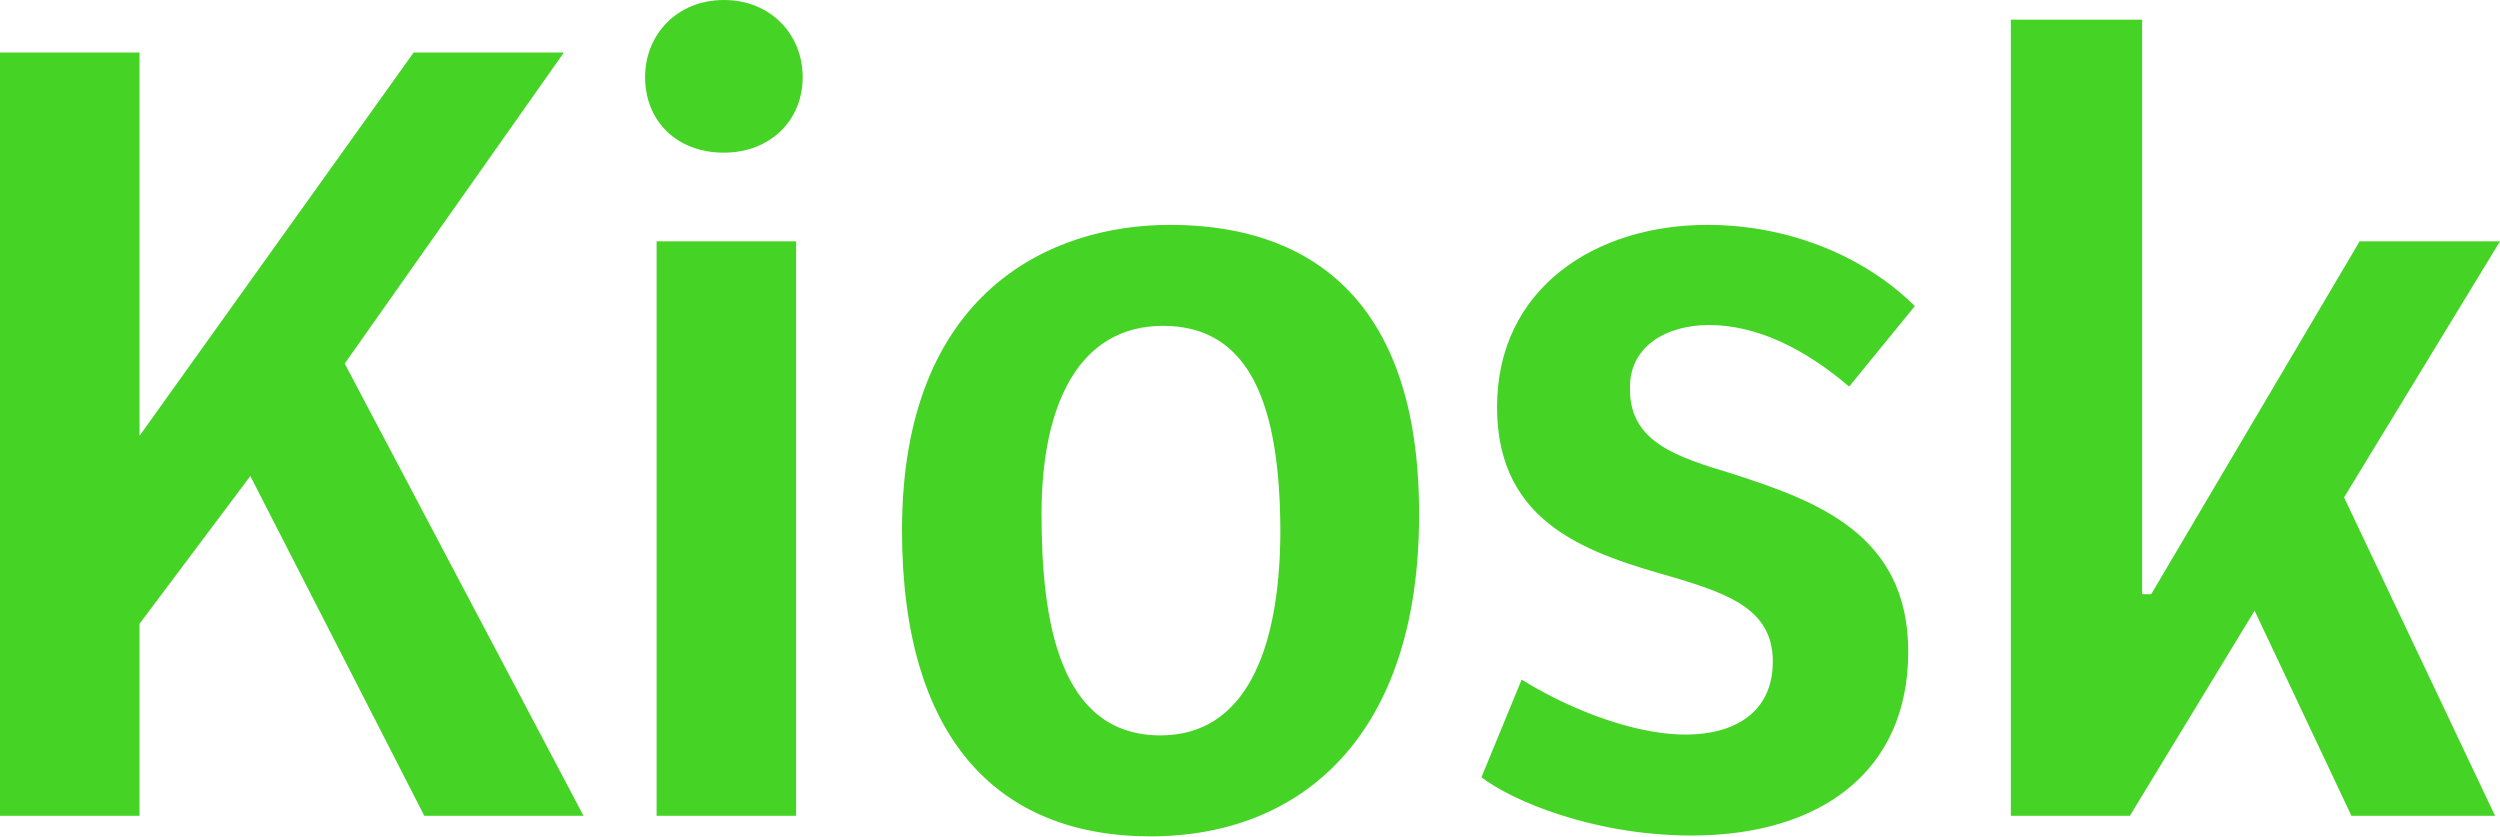
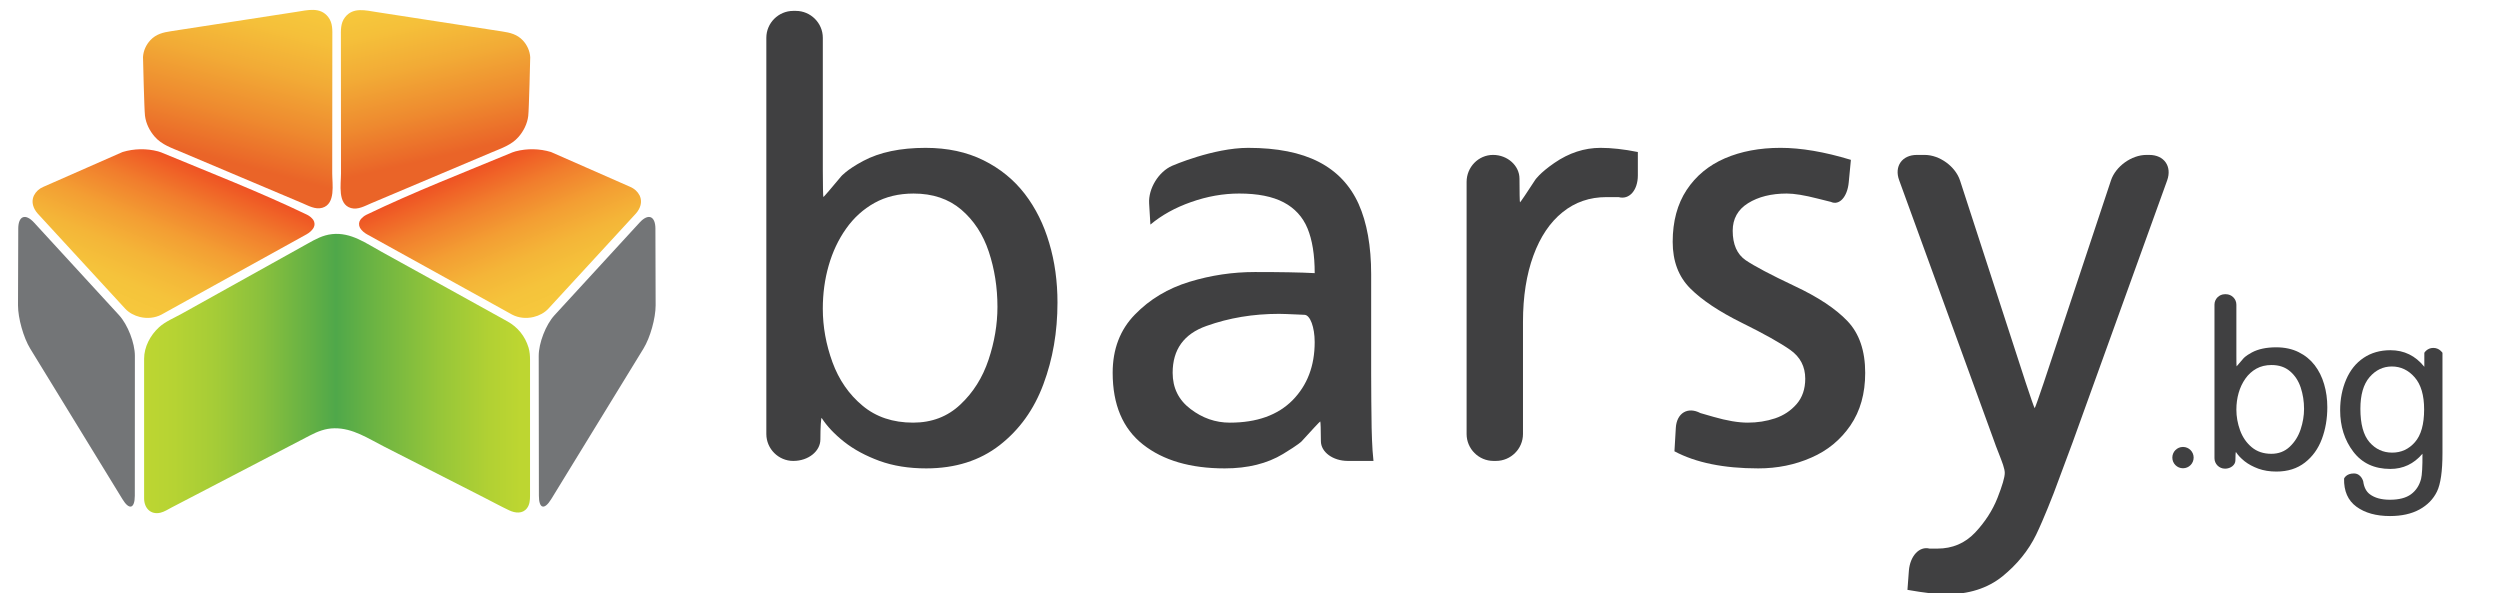
- <svg xmlns="http://www.w3.org/2000/svg" version="1.1" id="Layer_1" x="0px" y="0px" viewBox="0 0 304.6 101.9" style="enable-background:new 0 0 304.6 101.9;" xml:space="preserve">
-   <style type="text/css">
- 	.st0{fill:#45D326;}
- </style>
+ <svg xmlns="http://www.w3.org/2000/svg" xmlns:xlink="http://www.w3.org/1999/xlink" id="Layer_1" viewBox="0 0 253 60">
+   <defs>
+     <style>.cls-1{fill:url(#linear-gradient-2);}.cls-2,.cls-3{fill:#404041;}.cls-4{fill:url(#linear-gradient);}.cls-4,.cls-5,.cls-6,.cls-3{fill-rule:evenodd;}.cls-5{fill:#737577;}.cls-6{fill:url(#linear-gradient-5);}.cls-7{fill:url(#linear-gradient-3);}.cls-8{fill:url(#linear-gradient-4);}</style>
+     <linearGradient id="linear-gradient" x1="13.212" y1="31.725" x2="19.586" y2="16.708" gradientUnits="userSpaceOnUse">
+       <stop offset=".005" stop-color="#f6c83c" />
+       <stop offset=".17" stop-color="#f5c33b" />
+       <stop offset=".36" stop-color="#f4b538" />
+       <stop offset=".561" stop-color="#f39e33" />
+       <stop offset=".77" stop-color="#f17e2d" />
+       <stop offset=".984" stop-color="#ef5524" />
+       <stop offset="1" stop-color="#ef5224" />
+     </linearGradient>
+     <linearGradient id="linear-gradient-2" x1="41.131" y1="-.112" x2="45.528" y2="18.933" gradientUnits="userSpaceOnUse">
+       <stop offset="0" stop-color="#f6c83c" />
+       <stop offset=".138" stop-color="#f5c03a" />
+       <stop offset=".347" stop-color="#f2ab36" />
+       <stop offset=".598" stop-color="#ee8a2f" />
+       <stop offset=".836" stop-color="#ea6428" />
+     </linearGradient>
+     <linearGradient id="linear-gradient-3" x1="14.581" y1="37.8" x2="53.639" y2="37.8" gradientUnits="userSpaceOnUse">
+       <stop offset="0" stop-color="#bdd632" />
+       <stop offset=".079" stop-color="#b6d333" />
+       <stop offset=".185" stop-color="#a5cc37" />
+       <stop offset=".308" stop-color="#89c03d" />
+       <stop offset=".441" stop-color="#61af45" />
+       <stop offset=".497" stop-color="#4fa84a" />
+       <stop offset=".591" stop-color="#6ab343" />
+       <stop offset=".764" stop-color="#96c639" />
+       <stop offset=".898" stop-color="#b2d133" />
+       <stop offset=".976" stop-color="#bdd631" />
+     </linearGradient>
+     <linearGradient id="linear-gradient-4" x1="27.489" y1="-.2" x2="22.47" y2="18.532" gradientUnits="userSpaceOnUse">
+       <stop offset="0" stop-color="#f6c83c" />
+       <stop offset=".146" stop-color="#f5c03a" />
+       <stop offset=".367" stop-color="#f2ab36" />
+       <stop offset=".633" stop-color="#ee8a2f" />
+       <stop offset=".884" stop-color="#ea6428" />
+     </linearGradient>
+     <linearGradient id="linear-gradient-5" x1="54.952" y1="31.725" x2="48.578" y2="16.708" xlink:href="#linear-gradient" />
+   </defs>
  <g>
-     <path class="st0" d="M68.7,6.4H50.4L17,53.1V6.4H0v93h17V76l13.5-18l21.2,41.4h19.4L42,44.3L68.7,6.4z M88.2,0   c-5.7,0-9.6,4.2-9.6,9.4c0,5.3,3.8,9.2,9.6,9.2c5.6,0,9.6-3.9,9.6-9.2C97.8,4.2,93.9,0,88.2,0z M80,99.4h17v-70H80V99.4z    M142.5,27.4c-14.4,0-32.6,8.1-32.6,37.2c0,25.3,11.6,37.3,30.3,37.3c18.4,0,32.7-12.3,32.7-39.1C173,30.6,152.9,27.4,142.5,27.4z    M141.4,89.6c-12.4,0-14.5-14-14.5-27c0-13.4,4.6-22.9,14.8-22.9c10.6,0,14.3,9.6,14.3,25.3C155.9,79.5,151.6,89.6,141.4,89.6z    M208.2,39.6c5.9,0,11.7,2.9,17.1,7.5l8-9.8c-5.7-5.7-14.8-9.9-25.3-9.9c-13.6,0-25.6,7.7-25.6,22.2c0,14.5,11.5,17.9,21.7,20.8   c6.6,2,11.9,3.9,11.9,10.2c0,6.3-4.8,8.9-10.6,8.9c-7.1,0-15.4-3.8-20-6.7l-4.9,11.9c3.6,2.8,13.6,7.1,25.6,7.1   c15.7,0,26.4-7.8,26.4-22.4c0-14.4-11.3-18.4-21.5-21.7c-6.6-2-12.4-3.8-12.4-10.2C198.4,42.1,203.2,39.6,208.2,39.6z M304.6,29.4   h-17.1l-25.4,43H261v-70h-16v97h14.5l15.2-25l11.8,25H304l-18.4-38.8L304.6,29.4z" />
+     <path class="cls-3" d="m100.942,31.058c0-1.975-.294-3.833-.875-5.583-.581-1.753-1.514-3.172-2.789-4.263-1.275-1.083-2.879-1.625-4.824-1.625-1.495,0-2.821.318-3.956.949-1.128.628-2.095,1.501-2.874,2.606-.785,1.11-1.369,2.357-1.763,3.737-.397,1.38-.593,2.835-.593,4.36,0,1.822.324,3.619.974,5.409.656,1.792,1.665,3.256,3.043,4.404,1.369,1.147,3.079,1.719,5.119,1.719,1.895,0,3.493-.611,4.782-1.829,1.302-1.22,2.25-2.725,2.855-4.537.602-1.802.901-3.591.901-5.348h0Zm-20.663,15.588c-1.499,0-2.726-1.229-2.726-2.724V3.823c0-1.494,1.227-2.721,2.726-2.721h.264c1.494,0,2.726,1.227,2.726,2.721v13.394c0,1.502.026,2.724.059,2.724.03,0,.841-.937,1.8-2.096,0,0,.544-.657,2.213-1.549,1.671-.893,3.781-1.333,6.33-1.333,2.22,0,4.167.421,5.856,1.257,1.694.839,3.088,1.982,4.185,3.407,1.096,1.431,1.922,3.089,2.47,4.971.562,1.872.835,3.882.835,6.019,0,2.966-.471,5.719-1.426,8.27-.949,2.551-2.421,4.606-4.428,6.167-2.01,1.561-4.482,2.347-7.432,2.347-1.76,0-3.332-.252-4.729-.757-1.393-.515-2.579-1.148-3.576-1.934-.984-.781-1.745-1.587-2.278-2.418h.002c-.066,0-.127.982-.127,2.178,0,1.196-1.222,2.174-2.726,2.174h-.018Z" />
+     <path class="cls-3" d="m133.046,34.617v-.001c0-1.503-.459-2.741-1.029-2.756l-.811-.037c-.813-.034-1.401-.061-1.776-.061-2.608,0-5.053.406-7.333,1.223-2.286.805-3.425,2.386-3.425,4.741,0,1.519.595,2.745,1.805,3.662,1.205.921,2.53,1.384,3.974,1.384,2.743,0,4.862-.761,6.357-2.269,1.492-1.521,2.238-3.473,2.238-5.885h0Zm-16.626-11.89l-.128-2.14c-.092-1.497.955-3.212,2.333-3.811,0,0,4.156-1.813,7.691-1.813,2.922,0,5.301.473,7.135,1.415,1.845.951,3.182,2.366,4.04,4.259.843,1.884,1.271,4.265,1.271,7.129v10.075c0,1.507.022,3.96.047,5.457,0,0,.039,2.125.187,3.347h-2.6c-1.504,0-2.722-.898-2.722-1.998,0-1.097-.034-1.998-.064-1.998-.038,0-.886.91-1.892,2.02,0,0-.271.302-1.879,1.276-1.597.966-3.562,1.456-5.891,1.456-3.477,0-6.236-.809-8.278-2.419-2.048-1.613-3.068-4.034-3.068-7.258,0-2.389.748-4.354,2.25-5.891,1.504-1.551,3.345-2.649,5.523-3.315,2.185-.667,4.391-.989,6.622-.989,2.549,0,4.571.033,6.051.113,0-1.851-.246-3.365-.73-4.534-.479-1.159-1.294-2.044-2.415-2.634-1.125-.591-2.623-.888-4.499-.888-1.622,0-3.242.289-4.859.86-1.622.569-2.993,1.333-4.122,2.28Z" />
+     <path class="cls-3" d="m151.143,46.645c-1.503,0-2.723-1.229-2.723-2.724v-25.512c0-1.501,1.2-2.732,2.676-2.732,1.469,0,2.676,1.091,2.676,2.405,0,1.324.022,2.4.051,2.4.033,0,.729-1.023,1.548-2.291,0,0,.448-.682,1.925-1.697,1.489-1.026,3.046-1.531,4.685-1.531,1.091,0,2.347.136,3.769.421v2.37c0,1.505-.874,2.49-1.947,2.193h-1.231c-1.694,0-3.178.508-4.442,1.532-1.263,1.012-2.252,2.478-2.951,4.385-.697,1.906-1.053,4.14-1.053,6.709v11.348c0,1.494-1.227,2.724-2.73,2.724h-.253Z" />
+     <path class="cls-3" d="m169.454,45.672l.139-2.374c.088-1.497,1.205-2.172,2.488-1.494l1.331.383c1.344.387,2.495.584,3.463.584.966,0,1.884-.143,2.76-.433.866-.29,1.59-.77,2.175-1.438.583-.669.881-1.528.881-2.577,0-1.226-.508-2.201-1.517-2.912-1.012-.71-2.645-1.63-4.926-2.755-2.272-1.128-4.007-2.28-5.189-3.464-1.192-1.193-1.783-2.761-1.783-4.718,0-2.077.475-3.827,1.411-5.25.941-1.423,2.232-2.49,3.869-3.201,1.643-.707,3.518-1.061,5.632-1.061,2.077,0,4.45.401,7.123,1.215l-.218,2.269c-.139,1.493-.96,2.381-1.814,1.983l-1.333-.333c-1.328-.341-2.374-.51-3.127-.51-1.569,0-2.881.331-3.921.981-1.029.643-1.549,1.577-1.549,2.785,0,1.385.44,2.381,1.316,2.983.877.594,2.518,1.464,4.907,2.593,2.405,1.124,4.199,2.313,5.395,3.57,1.193,1.254,1.791,3.002,1.791,5.238,0,2.095-.498,3.859-1.495,5.32-1.001,1.456-2.316,2.544-3.96,3.254-1.645.726-3.431,1.091-5.365,1.091-3.503,0-6.323-.579-8.485-1.73Z" />
+     <path class="cls-3" d="m193.034,59.694l.144-1.934c.12-1.497,1.059-2.51,2.095-2.242h.79c1.521,0,2.787-.538,3.812-1.614,1.012-1.077,1.772-2.254,2.269-3.511.492-1.256.738-2.09.738-2.533,0-.198-.057-.474-.174-.824-.124-.357-.275-.763-.464-1.233-.188-.463-.337-.872-.461-1.229l-9.587-26.333c-.521-1.407.293-2.563,1.786-2.563h.801c1.505,0,3.109,1.167,3.575,2.597l6.643,20.442c.469,1.429.878,2.592.909,2.592.03-.001.444-1.163.92-2.586l6.797-20.456c.468-1.429,2.09-2.589,3.585-2.589h.3c1.498,0,2.308,1.156,1.808,2.57l-9.568,26.515c-.516,1.413-1.379,3.714-1.908,5.123,0,0-1.014,2.638-1.788,4.229-.772,1.587-1.908,2.991-3.405,4.21-1.507,1.212-3.408,1.821-5.735,1.821-.849,0-2.136-.147-3.881-.452Z" />
+     <g>
+       <path class="cls-3" d="m233.17,41.385c0-.766-.114-1.486-.337-2.163-.226-.68-.588-1.23-1.083-1.652-.494-.421-1.116-.63-1.87-.63-.58,0-1.093.123-1.533.367-.438.244-.812.582-1.114,1.011-.304.43-.531.913-.683,1.447-.154.535-.229,1.101-.229,1.691,0,.706.124,1.403.376,2.098.255.693.646,1.261,1.179,1.706.532.444,1.194.665,1.983.665.735,0,1.354-.236,1.855-.708.504-.473.871-1.055,1.108-1.758.232-.7.348-1.392.348-2.073h0Zm-8.009,6.042c-.581,0-1.056-.476-1.056-1.055v-15.544c0-.577.475-1.053,1.056-1.053h.102c.58,0,1.058.476,1.058,1.053v5.193c0,.583.008,1.056.022,1.056.01,0,.325-.362.699-.812,0,0,.208-.256.855-.601.648-.345,1.466-.516,2.455-.516.859,0,1.614.164,2.269.488.657.325,1.197.767,1.624,1.32.424.554.745,1.198.957,1.927.216.725.322,1.505.322,2.333,0,1.149-.181,2.217-.55,3.206-.368.988-.94,1.785-1.718,2.39-.779.605-1.737.91-2.881.91-.682,0-1.292-.098-1.833-.293-.539-.2-.999-.445-1.386-.749-.382-.305-.676-.616-.882-.938h0c-.026,0-.051.381-.051.845,0,.464-.472.843-1.056.843h-.006Z" />
+       <path class="cls-2" d="m237.221,48.428s.206-.515.988-.515c.752,0,.949.803.949.803.081.598.306,1.033.674,1.306.494.369,1.169.552,2.025.552.922,0,1.633-.184,2.135-.552.502-.369.842-.885,1.018-1.549.103-.405.151-1.257.143-2.555-.87,1.025-1.954,1.538-3.253,1.538-1.615,0-2.865-.583-3.75-1.749-.885-1.165-1.327-2.562-1.327-4.193,0-1.121.202-2.155.608-3.103.406-.947.994-1.679,1.765-2.196.769-.516,1.676-.774,2.716-.774,1.388,0,2.531.56,3.43,1.681v-1.416s.279-.498.906-.498c.63,0,.93.498.93.498v10.156c0,1.829-.186,3.125-.559,3.889-.373.763-.962,1.366-1.77,1.81-.807.441-1.802.663-2.982.663-1.4,0-2.532-.315-3.395-.946-.863-.631-1.28-1.581-1.252-2.85Zm1.65-7.058c0,1.541.305,2.665.917,3.374.613.707,1.38,1.062,2.302,1.062.916,0,1.682-.352,2.3-1.057.621-.705.932-1.809.932-3.313,0-1.438-.319-2.522-.958-3.253-.638-.73-1.407-1.095-2.306-1.095-.886,0-1.638.359-2.258,1.077-.619.72-.929,1.788-.929,3.204Z" />
+       <path class="cls-2" d="m221.997,46.309c0,.597-.483,1.079-1.078,1.079-.598,0-1.079-.482-1.079-1.079,0-.595.481-1.079,1.079-1.079.594,0,1.078.483,1.078,1.079Z" />
+     </g>
  </g>
-   <g>
- </g>
-   <g>
- </g>
-   <g>
- </g>
-   <g>
- </g>
-   <g>
- </g>
-   <g>
- </g>
+   <path class="cls-4" d="m31.83,22.638c-.008-.139-.052-.273-.129-.39-.169-.221-.374-.392-.617-.513-4.802-2.312-9.851-4.269-14.774-6.314-.101-.038-.205-.071-.315-.103-1.182-.308-2.421-.286-3.589.065-2.677,1.167-5.351,2.343-8.021,3.528-.416.173-.752.479-.952.876-.204.446-.18.909.073,1.389.087.158.191.305.311.439,2.952,3.207,5.902,6.414,8.851,9.622.388.421.936.708,1.491.841.724.178,1.52.109,2.183-.241.609-.336,1.217-.673,1.824-1.011,4.274-2.362,8.547-4.726,12.818-7.091l.018-.008c.301-.174.547-.37.73-.668.07-.13.104-.275.097-.421" />
+   <path class="cls-5" d="m1.847,23.152c0-1.305.718-1.587,1.6-.627l8.606,9.375c.875.961,1.597,2.809,1.597,4.115l-.007,14.159c-.007,1.309-.568,1.467-1.245.353l-9.34-15.244c-.679-1.106-1.236-3.081-1.236-4.385l.026-7.746Z" />
+   <path class="cls-1" d="m53.658,5.792c-.036-.634-.312-1.236-.743-1.699-.58-.621-1.29-.789-2.098-.911-1.696-.258-11.837-1.829-12.685-1.957-1.121-.169-2.393-.533-3.213.519-.47.603-.423,1.324-.421,2.043.002.656.005,11.153.011,13.777.003,1.074-.374,3.102,1.012,3.492.699.197,1.398-.211,2.024-.476.475-.201,11.341-4.791,12.242-5.171.967-.409,1.968-.731,2.68-1.544.524-.597.896-1.341.991-2.133.077-.64.2-5.914.2-5.94h0Z" />
+   <path class="cls-5" d="m66.329,23.152c-.004-1.305-.726-1.587-1.602-.627l-8.611,9.375c-.881.961-1.598,2.809-1.598,4.115l.018,14.159c0,1.309.552,1.467,1.239.353l9.341-15.244c.684-1.106,1.234-3.081,1.234-4.385l-.022-7.746Z" />
+   <path class="cls-7" d="m53.488,35.176c-.351-1.156-1.092-2.073-2.136-2.651-.852-.471-11.006-6.098-12.703-7.023-1.604-.875-3.114-2.012-5.034-1.81-.951.1-1.695.521-2.515.98-.839.47-11.012,6.131-12.703,7.073-.761.424-1.666.79-2.312,1.383-.875.805-1.501,1.976-1.501,3.178,0,4.561-.004,13.982,0,14.131,0,.974.656,1.677,1.638,1.453.406-.092.782-.345,1.147-.534.432-.223,13.145-6.844,13.996-7.286.797-.414,1.567-.716,2.481-.728,1.873-.025,3.415,1.04,5.034,1.857,1.706.862,8.49,4.329,10.182,5.19.823.418,1.637.865,2.472,1.259.596.281,1.353.376,1.801-.223.275-.369.304-.819.304-1.26v-13.741c0-.424-.028-.835-.151-1.248-.045-.146.093.31,0,0Z" />
+   <path class="cls-8" d="m14.473,5.767c.036-.634.312-1.236.743-1.699.58-.621,1.29-.789,2.098-.911,1.696-.258,11.837-1.829,12.685-1.957,1.121-.169,2.393-.533,3.213.519.47.603.423,1.324.421,2.043-.002.656-.005,11.153-.012,13.777-.003,1.074.374,3.101-1.012,3.492-.699.197-1.398-.211-2.024-.476-.475-.201-11.341-4.791-12.242-5.172-.967-.409-1.967-.731-2.68-1.544-.523-.597-.896-1.341-.991-2.133-.077-.64-.2-5.914-.2-5.94h0Z" />
+   <path class="cls-6" d="m36.334,22.638c.008-.139.053-.273.13-.39.168-.221.374-.392.617-.513,4.802-2.312,9.851-4.269,14.774-6.314.101-.038.206-.071.315-.103,1.181-.308,2.421-.286,3.589.065,2.677,1.167,5.351,2.343,8.021,3.528.416.173.753.479.953.876.204.446.18.909-.074,1.389-.087.158-.19.305-.311.439-2.951,3.207-5.902,6.414-8.852,9.622-.387.421-.936.708-1.491.841-.724.178-1.52.109-2.183-.241-.608-.336-1.217-.673-1.824-1.011-4.274-2.362-8.547-4.726-12.818-7.091l-.018-.008c-.301-.174-.547-.37-.73-.668-.07-.13-.104-.275-.097-.421" />
</svg>
